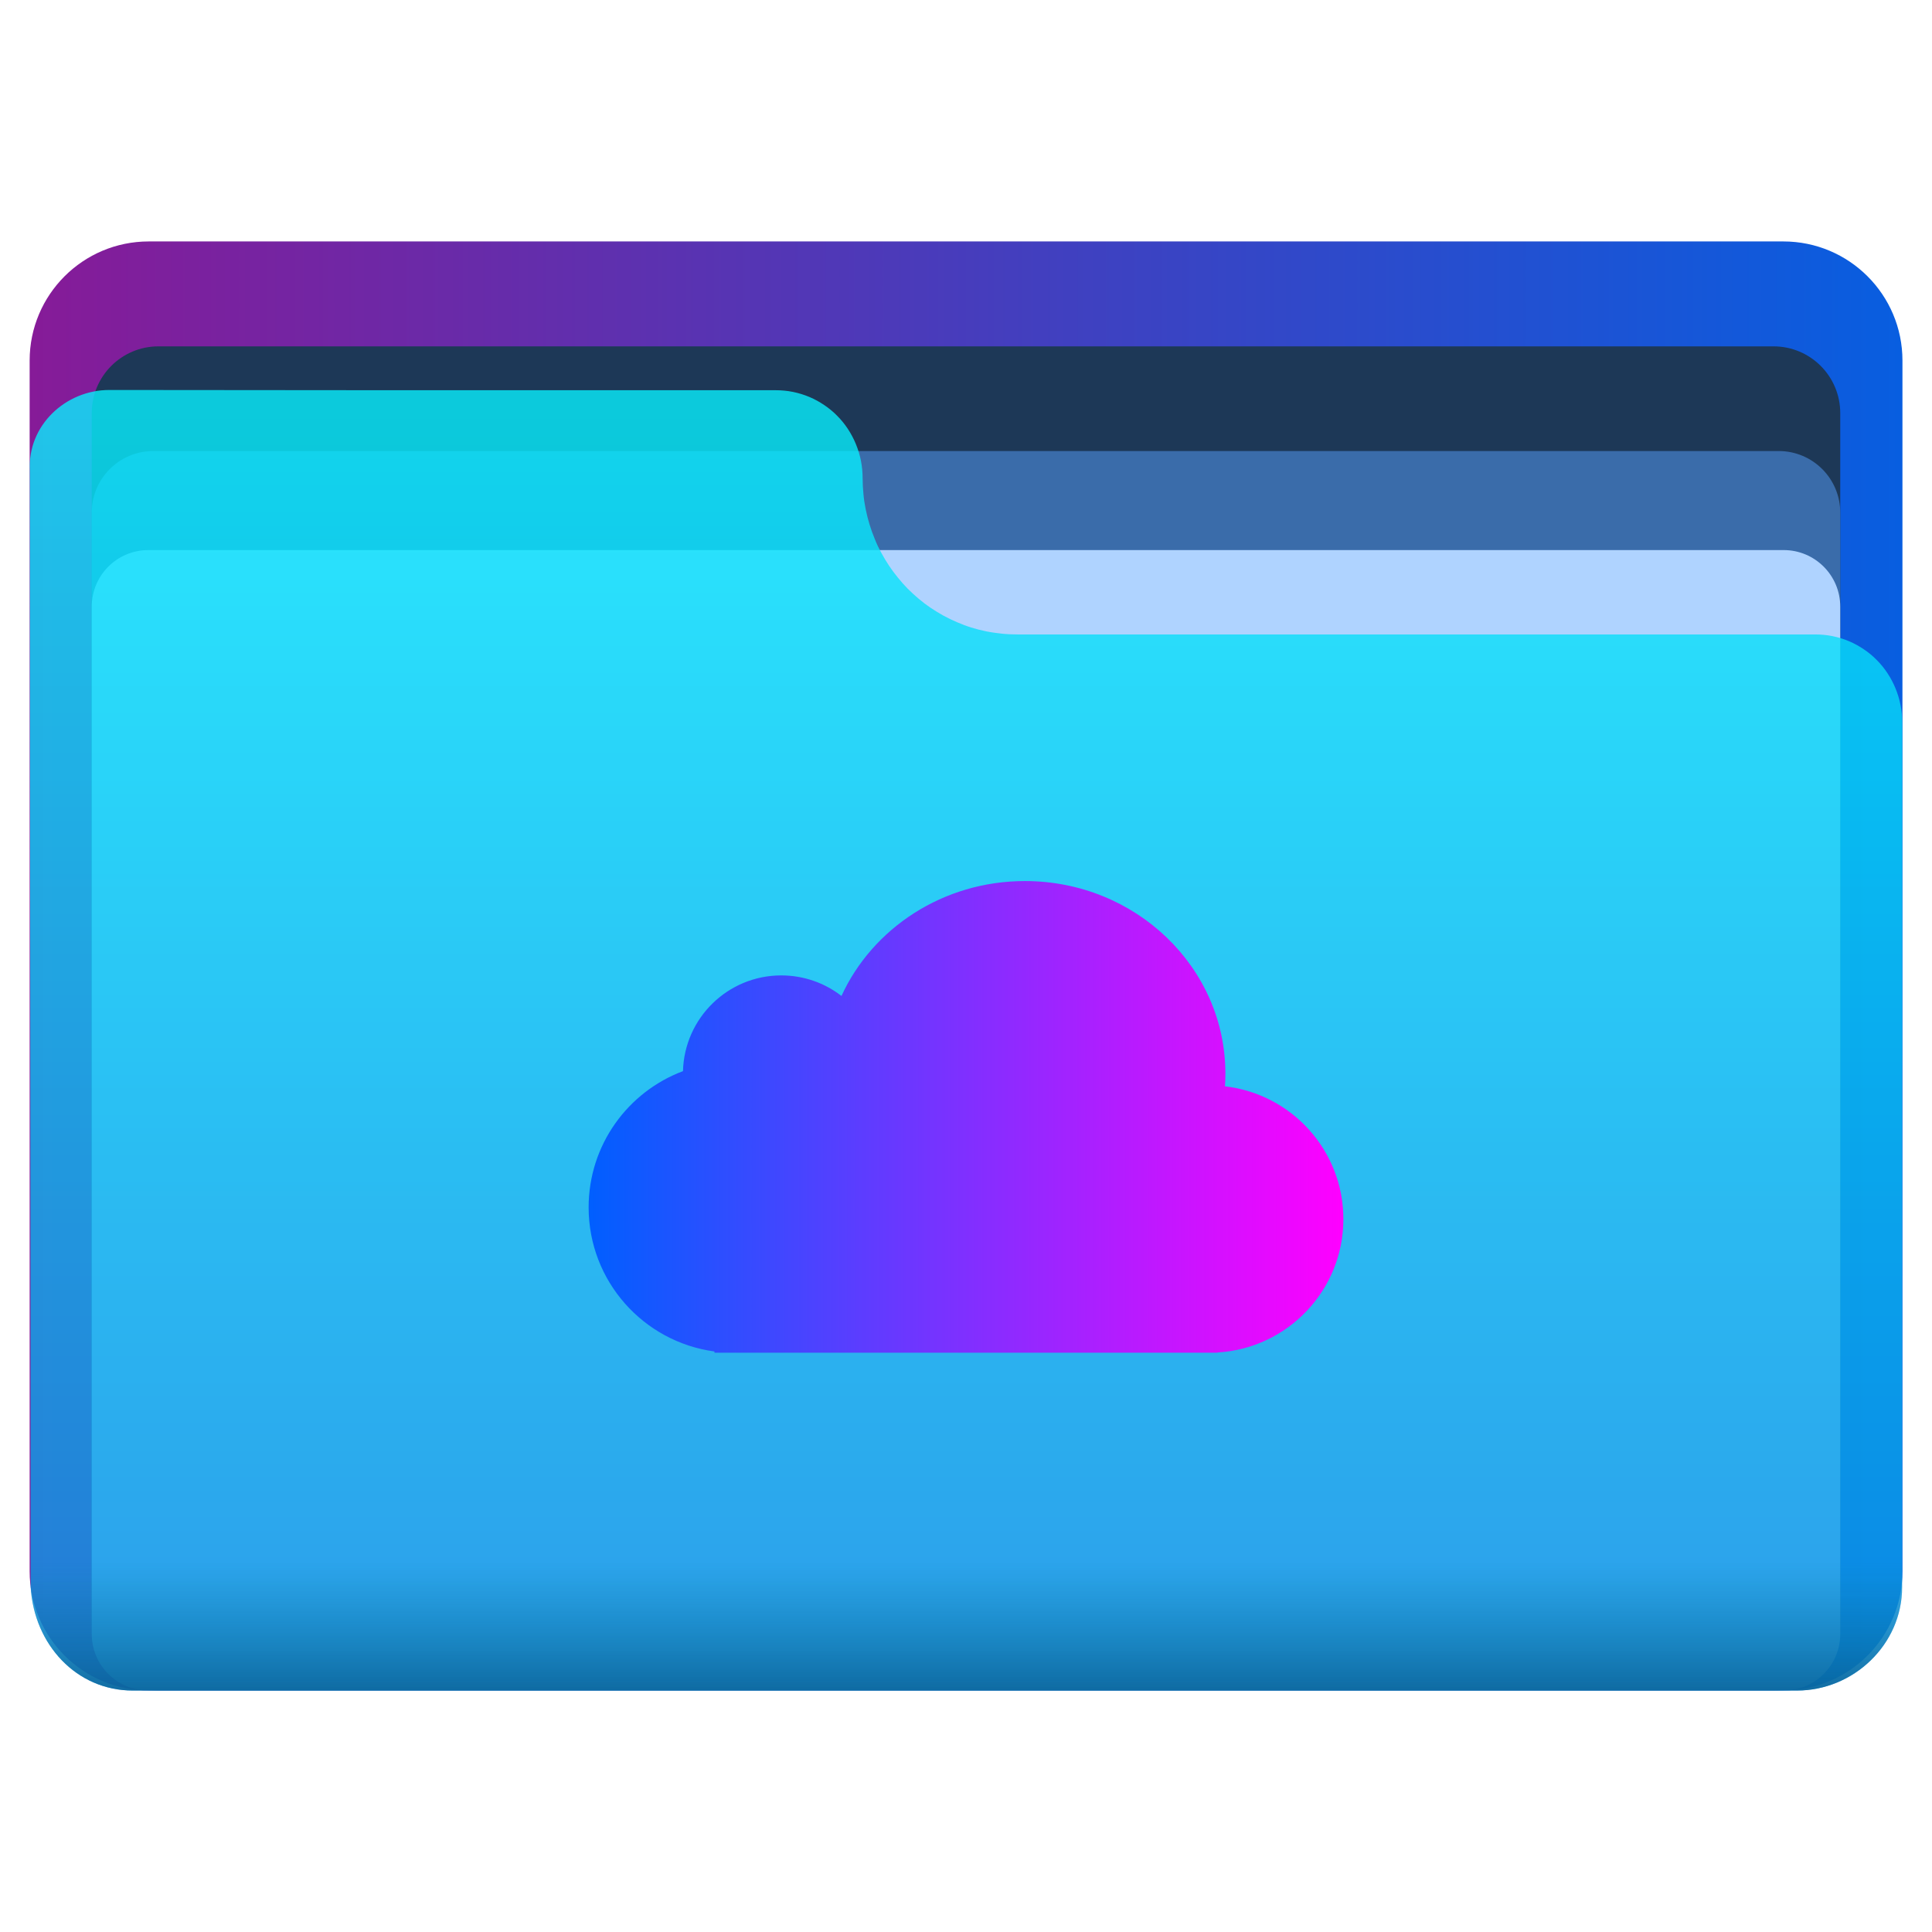
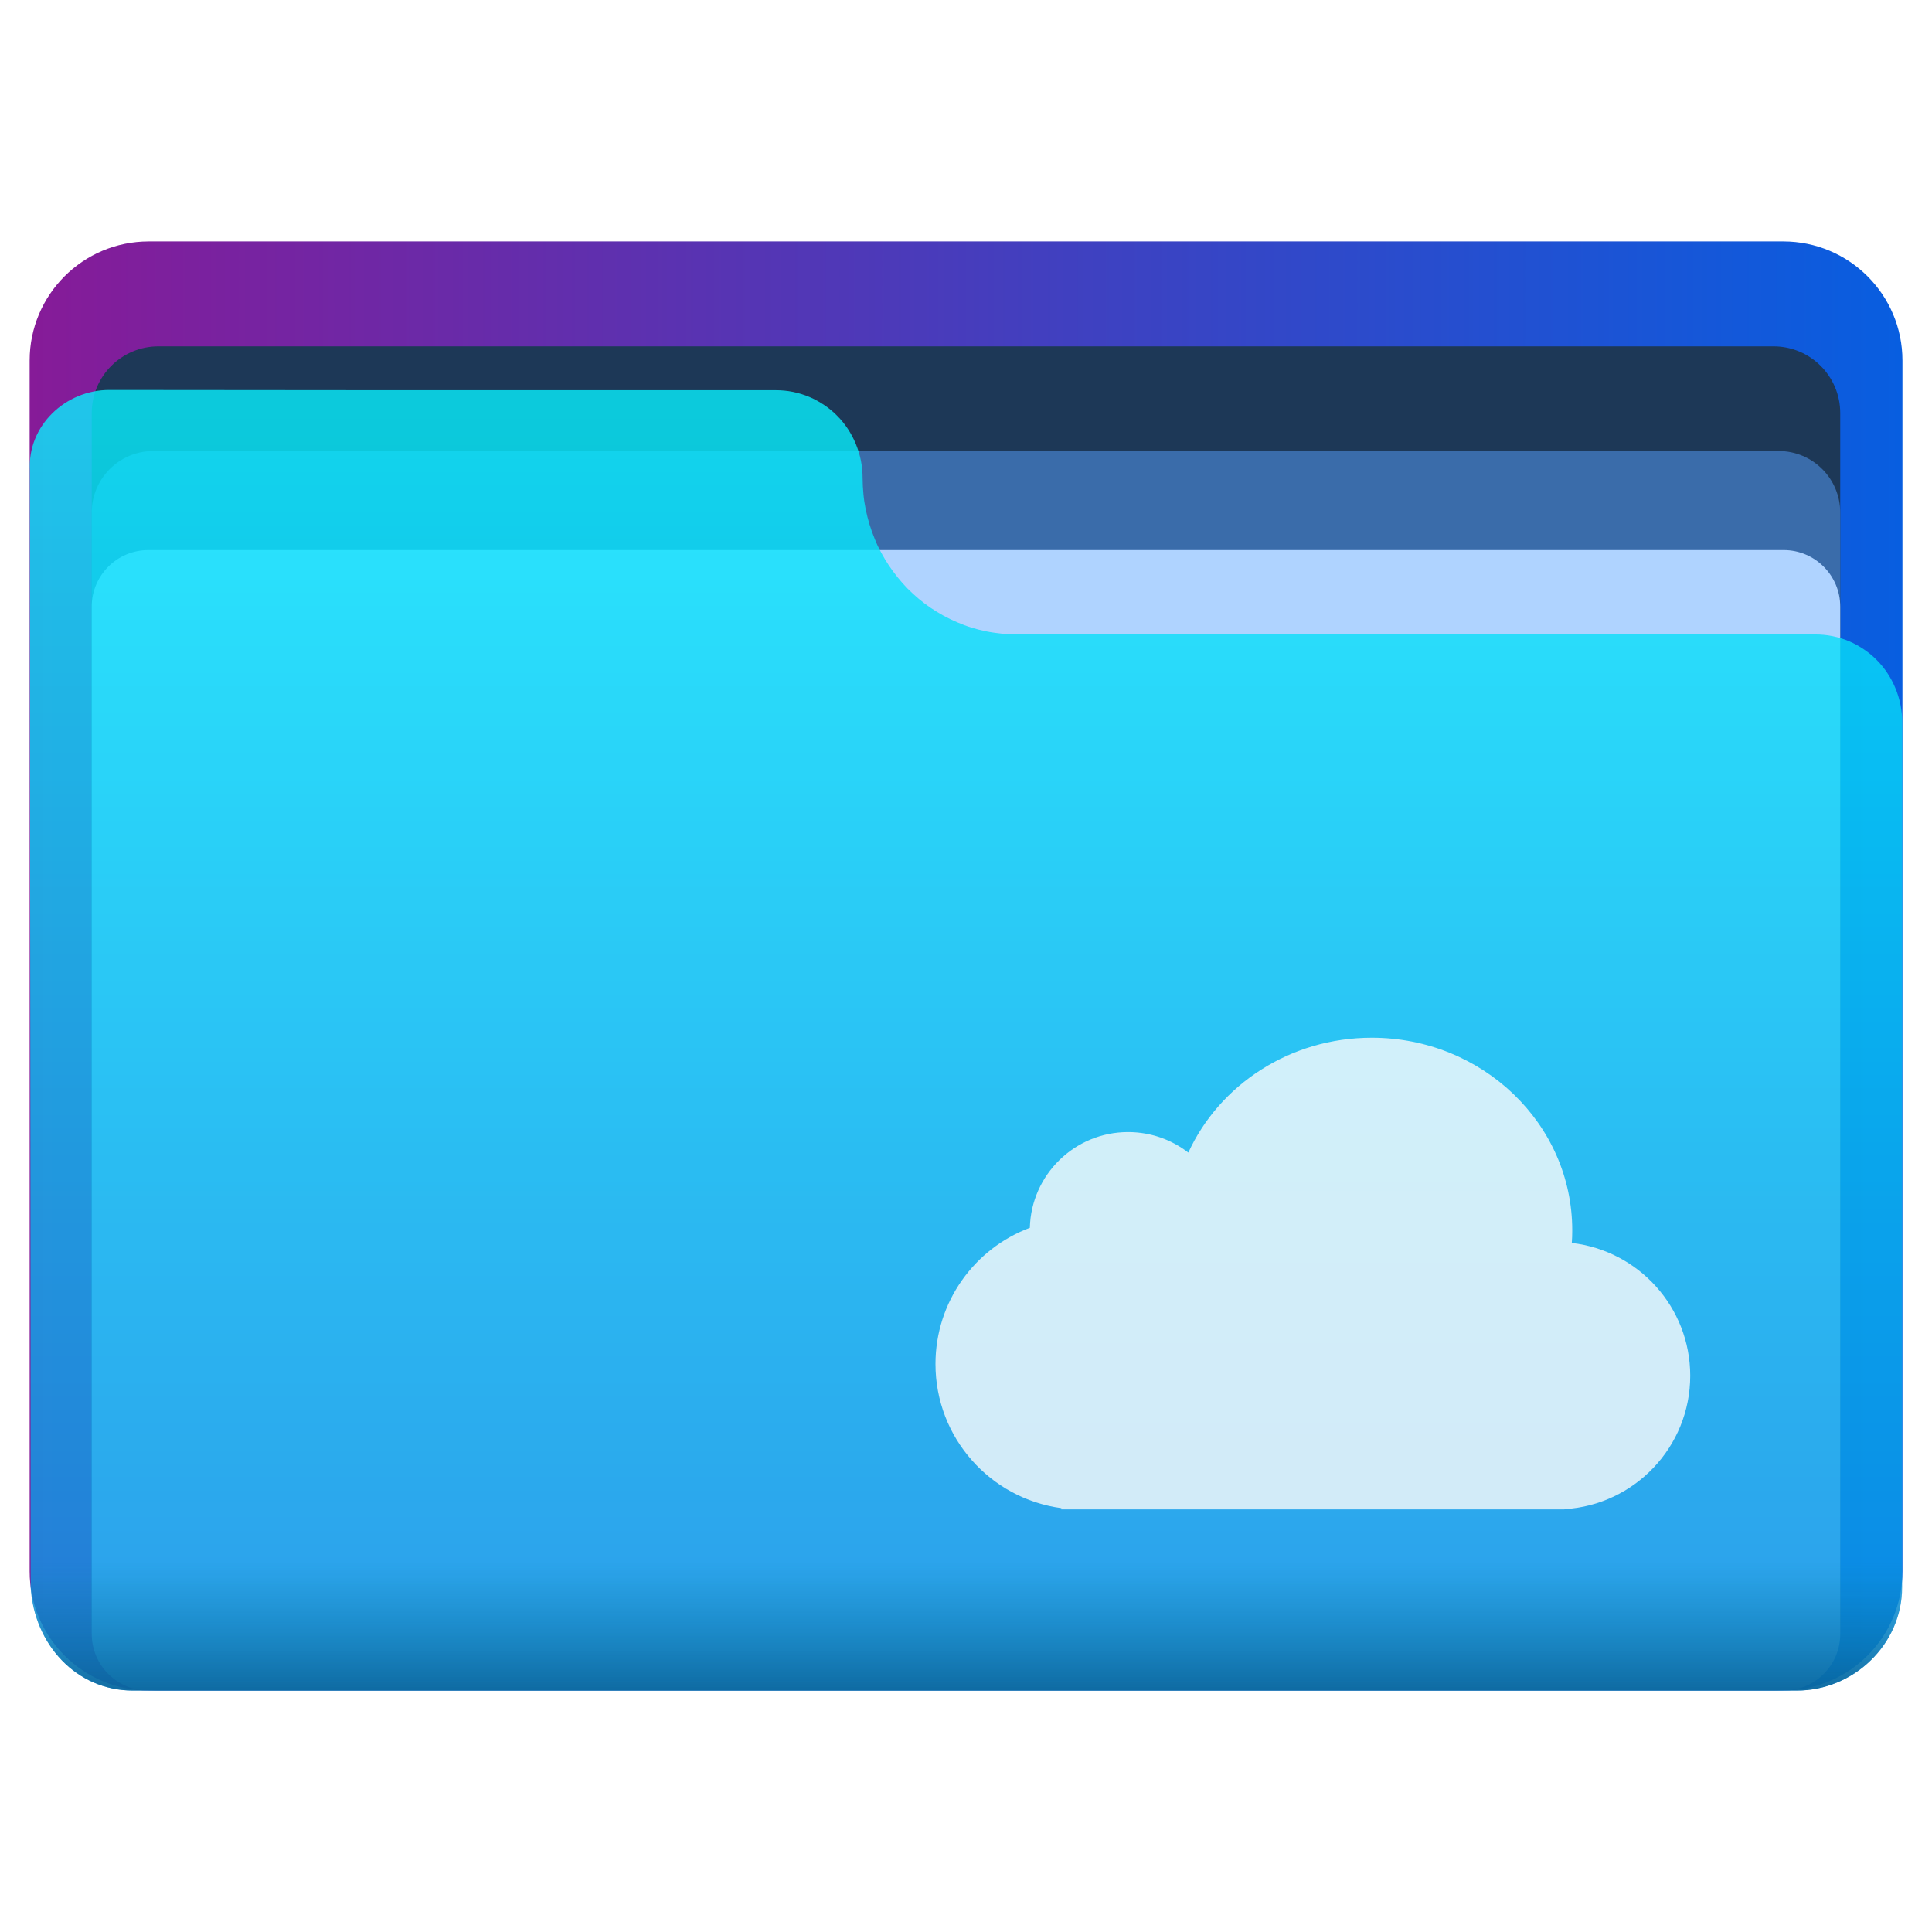
<svg xmlns="http://www.w3.org/2000/svg" width="64" height="64" version="1.1" viewBox="0 0 16.933 16.933">
  <defs>
-     <linearGradient id="linearGradient4823" x1="5.159" x2="11.774" y1="9.789" y2="9.789" gradientUnits="userSpaceOnUse">
-       <stop stop-color="#005fff" offset="0" />
-       <stop stop-color="#f0f" offset="1" />
-     </linearGradient>
    <linearGradient id="linearGradient60884-3" x1="157.33" x2="247.31" y1="69.985" y2="69.985" gradientTransform="matrix(.18033 0 0 .18033 -28.018 -4.154)" gradientUnits="userSpaceOnUse">
      <stop stop-color="#861b98" offset="0" />
      <stop stop-color="#085ee0" offset="1" />
    </linearGradient>
    <linearGradient id="linearGradient47593-7" x1="193.68" x2="193.68" y1="43.371" y2="103.22" gradientTransform="matrix(.17854 0 0 .18033 -27.733 -4.154)" gradientUnits="userSpaceOnUse">
      <stop stop-color="#07effe" offset="0" />
      <stop stop-color="#0b92e5" offset="1" />
    </linearGradient>
    <linearGradient id="linearGradient2806" x1=".707" x2=".707" y1="14.743" y2="3.539" gradientTransform="translate(3.8869)" gradientUnits="userSpaceOnUse">
      <stop stop-color="#075e91" offset="0" />
      <stop stop-color="#077faa" stop-opacity="0" offset=".1" />
      <stop stop-color="#07effe" stop-opacity="0" offset="1" />
    </linearGradient>
  </defs>
  <g transform="matrix(1.0116 0 0 1.0116 -.098288 -.098288)" fill-rule="evenodd" stroke-width=".18">
    <rect x=".354" y="2.189" width="16.226" height="12.554" ry="1.032" fill="url(#linearGradient60884-3)" style="paint-order:stroke fill markers" />
    <rect x=".892" y="3.098" width="15.149" height="11.645" ry=".578" fill="#1d3857" style="paint-order:stroke fill markers" />
    <rect x=".892" y="4.005" width="15.149" height="10.738" ry=".533" fill="#3a6caa" style="paint-order:stroke fill markers" />
    <rect x=".892" y="4.863" width="15.149" height="9.881" ry=".49" fill="#afd3ff" style="paint-order:stroke fill markers" />
-     <path d="m1.044 3.476c-0.381 0-0.709 0.31-0.688 0.695 0 3.226 0.007 6.427 0.007 9.679 0.03 0.494 0.395 0.894 0.885 0.894h14.418c0.49 0 0.911-0.399 0.911-0.894l1.51e-4 -4.437c0-0.063 7.22e-4 -0.118 7.22e-4 -0.181v-2.875c0-0.053-0.005-0.104-0.015-0.154-0.01-0.05-0.025-0.098-0.044-0.144-0.019-0.046-0.042-0.089-0.069-0.13-0.027-0.041-0.058-0.079-0.092-0.113-0.034-0.035-0.072-0.066-0.112-0.093-0.04-0.027-0.083-0.051-0.128-0.07-0.045-0.019-0.093-0.034-0.142-0.044-0.049-0.01-0.1-0.015-0.153-0.015h-6.91c-0.047 0-0.092-0.002-0.138-0.007-0.045-0.005-0.09-0.011-0.134-0.02-0.044-0.009-0.087-0.02-0.129-0.033-0.042-0.013-0.083-0.029-0.123-0.046-0.04-0.017-0.079-0.036-0.118-0.057-0.038-0.021-0.075-0.044-0.111-0.068-0.036-0.024-0.07-0.05-0.103-0.078-0.033-0.028-0.065-0.057-0.095-0.087-0.03-0.031-0.059-0.063-0.086-0.097-0.027-0.033-0.053-0.068-0.077-0.104-0.024-0.036-0.046-0.073-0.067-0.112-0.021-0.038-0.04-0.078-0.056-0.119-0.017-0.041-0.032-0.082-0.045-0.125-0.013-0.043-0.024-0.086-0.033-0.13-0.009-0.044-0.016-0.089-0.02-0.135-0.004-0.044-0.007-0.089-0.007-0.135 0-0.053-0.005-0.104-0.015-0.154-0.01-0.05-0.025-0.098-0.044-0.144-0.019-0.046-0.042-0.089-0.069-0.13-0.027-0.041-0.058-0.079-0.092-0.113-0.034-0.035-0.072-0.066-0.112-0.093-0.04-0.027-0.083-0.051-0.128-0.07-0.045-0.019-0.093-0.034-0.142-0.044-0.049-0.01-0.1-0.015-0.153-0.015h-3.393z" fill="url(#linearGradient47593-7)" opacity=".8" style="paint-order:stroke fill markers" />
-     <path d="m1.044 3.476c-0.381 0-0.709 0.31-0.688 0.695 0 3.226 0.007 6.427 0.007 9.679 0.03 0.494 0.395 0.894 0.885 0.894h14.418c0.49 0 0.911-0.399 0.911-0.894l1.51e-4 -4.437c0-0.063 7.22e-4 -0.118 7.22e-4 -0.181v-2.875c0-0.053-0.005-0.104-0.015-0.154-0.01-0.05-0.025-0.098-0.044-0.144-0.019-0.046-0.042-0.089-0.069-0.13-0.027-0.041-0.058-0.079-0.092-0.113-0.034-0.035-0.072-0.066-0.112-0.093-0.04-0.027-0.083-0.051-0.128-0.07-0.045-0.019-0.093-0.034-0.142-0.044-0.049-0.01-0.1-0.015-0.153-0.015h-6.91c-0.047 0-0.092-0.002-0.138-0.007-0.045-0.005-0.09-0.011-0.134-0.02-0.044-0.009-0.087-0.02-0.129-0.033-0.042-0.013-0.083-0.029-0.123-0.046-0.04-0.017-0.079-0.036-0.118-0.057-0.038-0.021-0.075-0.044-0.111-0.068-0.036-0.024-0.07-0.05-0.103-0.078-0.033-0.028-0.065-0.057-0.095-0.087-0.03-0.031-0.059-0.063-0.086-0.097-0.027-0.033-0.053-0.068-0.077-0.104-0.024-0.036-0.046-0.073-0.067-0.112-0.021-0.038-0.04-0.078-0.056-0.119-0.017-0.041-0.032-0.082-0.045-0.125-0.013-0.043-0.024-0.086-0.033-0.13-0.009-0.044-0.016-0.089-0.02-0.135-0.004-0.044-0.007-0.089-0.007-0.135 0-0.053-0.005-0.104-0.015-0.154-0.01-0.05-0.025-0.098-0.044-0.144-0.019-0.046-0.042-0.089-0.069-0.13-0.027-0.041-0.058-0.079-0.092-0.113-0.034-0.035-0.072-0.066-0.112-0.093-0.04-0.027-0.083-0.051-0.128-0.07-0.045-0.019-0.093-0.034-0.142-0.044-0.049-0.01-0.1-0.015-0.153-0.015h-3.393z" fill="url(#linearGradient2806)" opacity=".8" style="paint-order:stroke fill markers" />
+     <path d="m1.044 3.476c-0.381 0-0.709 0.31-0.688 0.695 0 3.226 0.007 6.427 0.007 9.679 0.03 0.494 0.395 0.894 0.885 0.894h14.418c0.49 0 0.911-0.399 0.911-0.894l1.51e-4 -4.437c0-0.063 7.22e-4 -0.118 7.22e-4 -0.181v-2.875c0-0.053-0.005-0.104-0.015-0.154-0.01-0.05-0.025-0.098-0.044-0.144-0.019-0.046-0.042-0.089-0.069-0.13-0.027-0.041-0.058-0.079-0.092-0.113-0.034-0.035-0.072-0.066-0.112-0.093s-0.083-0.051-0.128-0.07c-0.045-0.019-0.093-0.034-0.142-0.044-0.049-0.01-0.1-0.015-0.153-0.015h-6.91c-0.047 0-0.092-0.002-0.138-0.007-0.045-0.005-0.09-0.011-0.134-0.02-0.044-0.009-0.087-0.02-0.129-0.033-0.042-0.013-0.083-0.029-0.123-0.046-0.04-0.017-0.079-0.036-0.118-0.057-0.038-0.021-0.075-0.044-0.111-0.068-0.036-0.024-0.07-0.05-0.103-0.078-0.033-0.028-0.065-0.057-0.095-0.087-0.03-0.031-0.059-0.063-0.086-0.097s-0.053-0.068-0.077-0.104c-0.024-0.036-0.046-0.073-0.067-0.112-0.021-0.038-0.04-0.078-0.056-0.119-0.017-0.041-0.032-0.082-0.045-0.125-0.013-0.043-0.024-0.086-0.033-0.13-0.009-0.044-0.016-0.089-0.02-0.135-0.004-0.044-0.007-0.089-0.007-0.135 0-0.053-0.005-0.104-0.015-0.154-0.01-0.05-0.025-0.098-0.044-0.144-0.019-0.046-0.042-0.089-0.069-0.13-0.027-0.041-0.058-0.079-0.092-0.113-0.034-0.035-0.072-0.066-0.112-0.093-0.04-0.027-0.083-0.051-0.128-0.07-0.045-0.019-0.093-0.034-0.142-0.044-0.049-0.01-0.1-0.015-0.153-0.015h-3.393z" fill="url(#linearGradient47593-7)" opacity=".8" style="paint-order:stroke fill markers" />
+     <path d="m1.044 3.476c-0.381 0-0.709 0.31-0.688 0.695 0 3.226 0.007 6.427 0.007 9.679 0.03 0.494 0.395 0.894 0.885 0.894h14.418c0.49 0 0.911-0.399 0.911-0.894l1.51e-4 -4.437c0-0.063 7.22e-4 -0.118 7.22e-4 -0.181v-2.875c0-0.053-0.005-0.104-0.015-0.154-0.01-0.05-0.025-0.098-0.044-0.144-0.019-0.046-0.042-0.089-0.069-0.13-0.027-0.041-0.058-0.079-0.092-0.113-0.034-0.035-0.072-0.066-0.112-0.093s-0.083-0.051-0.128-0.07c-0.045-0.019-0.093-0.034-0.142-0.044-0.049-0.01-0.1-0.015-0.153-0.015h-6.91c-0.047 0-0.092-0.002-0.138-0.007-0.045-0.005-0.09-0.011-0.134-0.02-0.044-0.009-0.087-0.02-0.129-0.033-0.042-0.013-0.083-0.029-0.123-0.046-0.04-0.017-0.079-0.036-0.118-0.057-0.038-0.021-0.075-0.044-0.111-0.068-0.036-0.024-0.07-0.05-0.103-0.078-0.033-0.028-0.065-0.057-0.095-0.087-0.03-0.031-0.059-0.063-0.086-0.097s-0.053-0.068-0.077-0.104c-0.024-0.036-0.046-0.073-0.067-0.112-0.021-0.038-0.04-0.078-0.056-0.119-0.017-0.041-0.032-0.082-0.045-0.125-0.013-0.043-0.024-0.086-0.033-0.13-0.009-0.044-0.016-0.089-0.02-0.135-0.004-0.044-0.007-0.089-0.007-0.135 0-0.053-0.005-0.104-0.015-0.154-0.01-0.05-0.025-0.098-0.044-0.144-0.019-0.046-0.042-0.089-0.069-0.13-0.027-0.041-0.058-0.079-0.092-0.113-0.034-0.035-0.072-0.066-0.112-0.093-0.04-0.027-0.083-0.051-0.128-0.07-0.045-0.019-0.093-0.034-0.142-0.044-0.049-0.01-0.1-0.015-0.153-0.015h-3.393z" fill="url(#linearGradient2806)" opacity=".8" style="paint-order:stroke fill markers" />
  </g>
-   <path d="m8.983 7.722c-0.718 0-1.336 0.414-1.608 1.007-0.146-0.113-0.329-0.18-0.528-0.18-0.468 0-0.849 0.374-0.861 0.839-0.483 0.181-0.827 0.647-0.827 1.194 0 0.646 0.48 1.179 1.103 1.263v0.011h4.409v-0.002c0.615-0.036 1.103-0.546 1.103-1.169 0-0.602-0.454-1.097-1.038-1.164 0.003-0.037 0.004-0.074 0.004-0.111-2e-6 -0.932-0.787-1.688-1.757-1.688z" fill="url(#linearGradient4823)" stroke-linecap="round" stroke-width=".459" />
+   <path d="m12.023 9.095c-0.718 0-1.336 0.414-1.608 1.007-0.146-0.113-0.329-0.18-0.528-0.18-0.468 0-0.849 0.374-0.861 0.839-0.483 0.181-0.827 0.647-0.827 1.194 0 0.646 0.48 1.179 1.103 1.263v0.011h4.409v-0.002c0.615-0.036 1.103-0.546 1.103-1.169 0-0.602-0.454-1.097-1.038-1.164 0.003-0.037 0.004-0.074 0.004-0.111-2e-6 -0.932-0.787-1.688-1.757-1.688z" fill="#fbfbfb" opacity=".8" stroke-linecap="round" stroke-width=".459" />
</svg>
